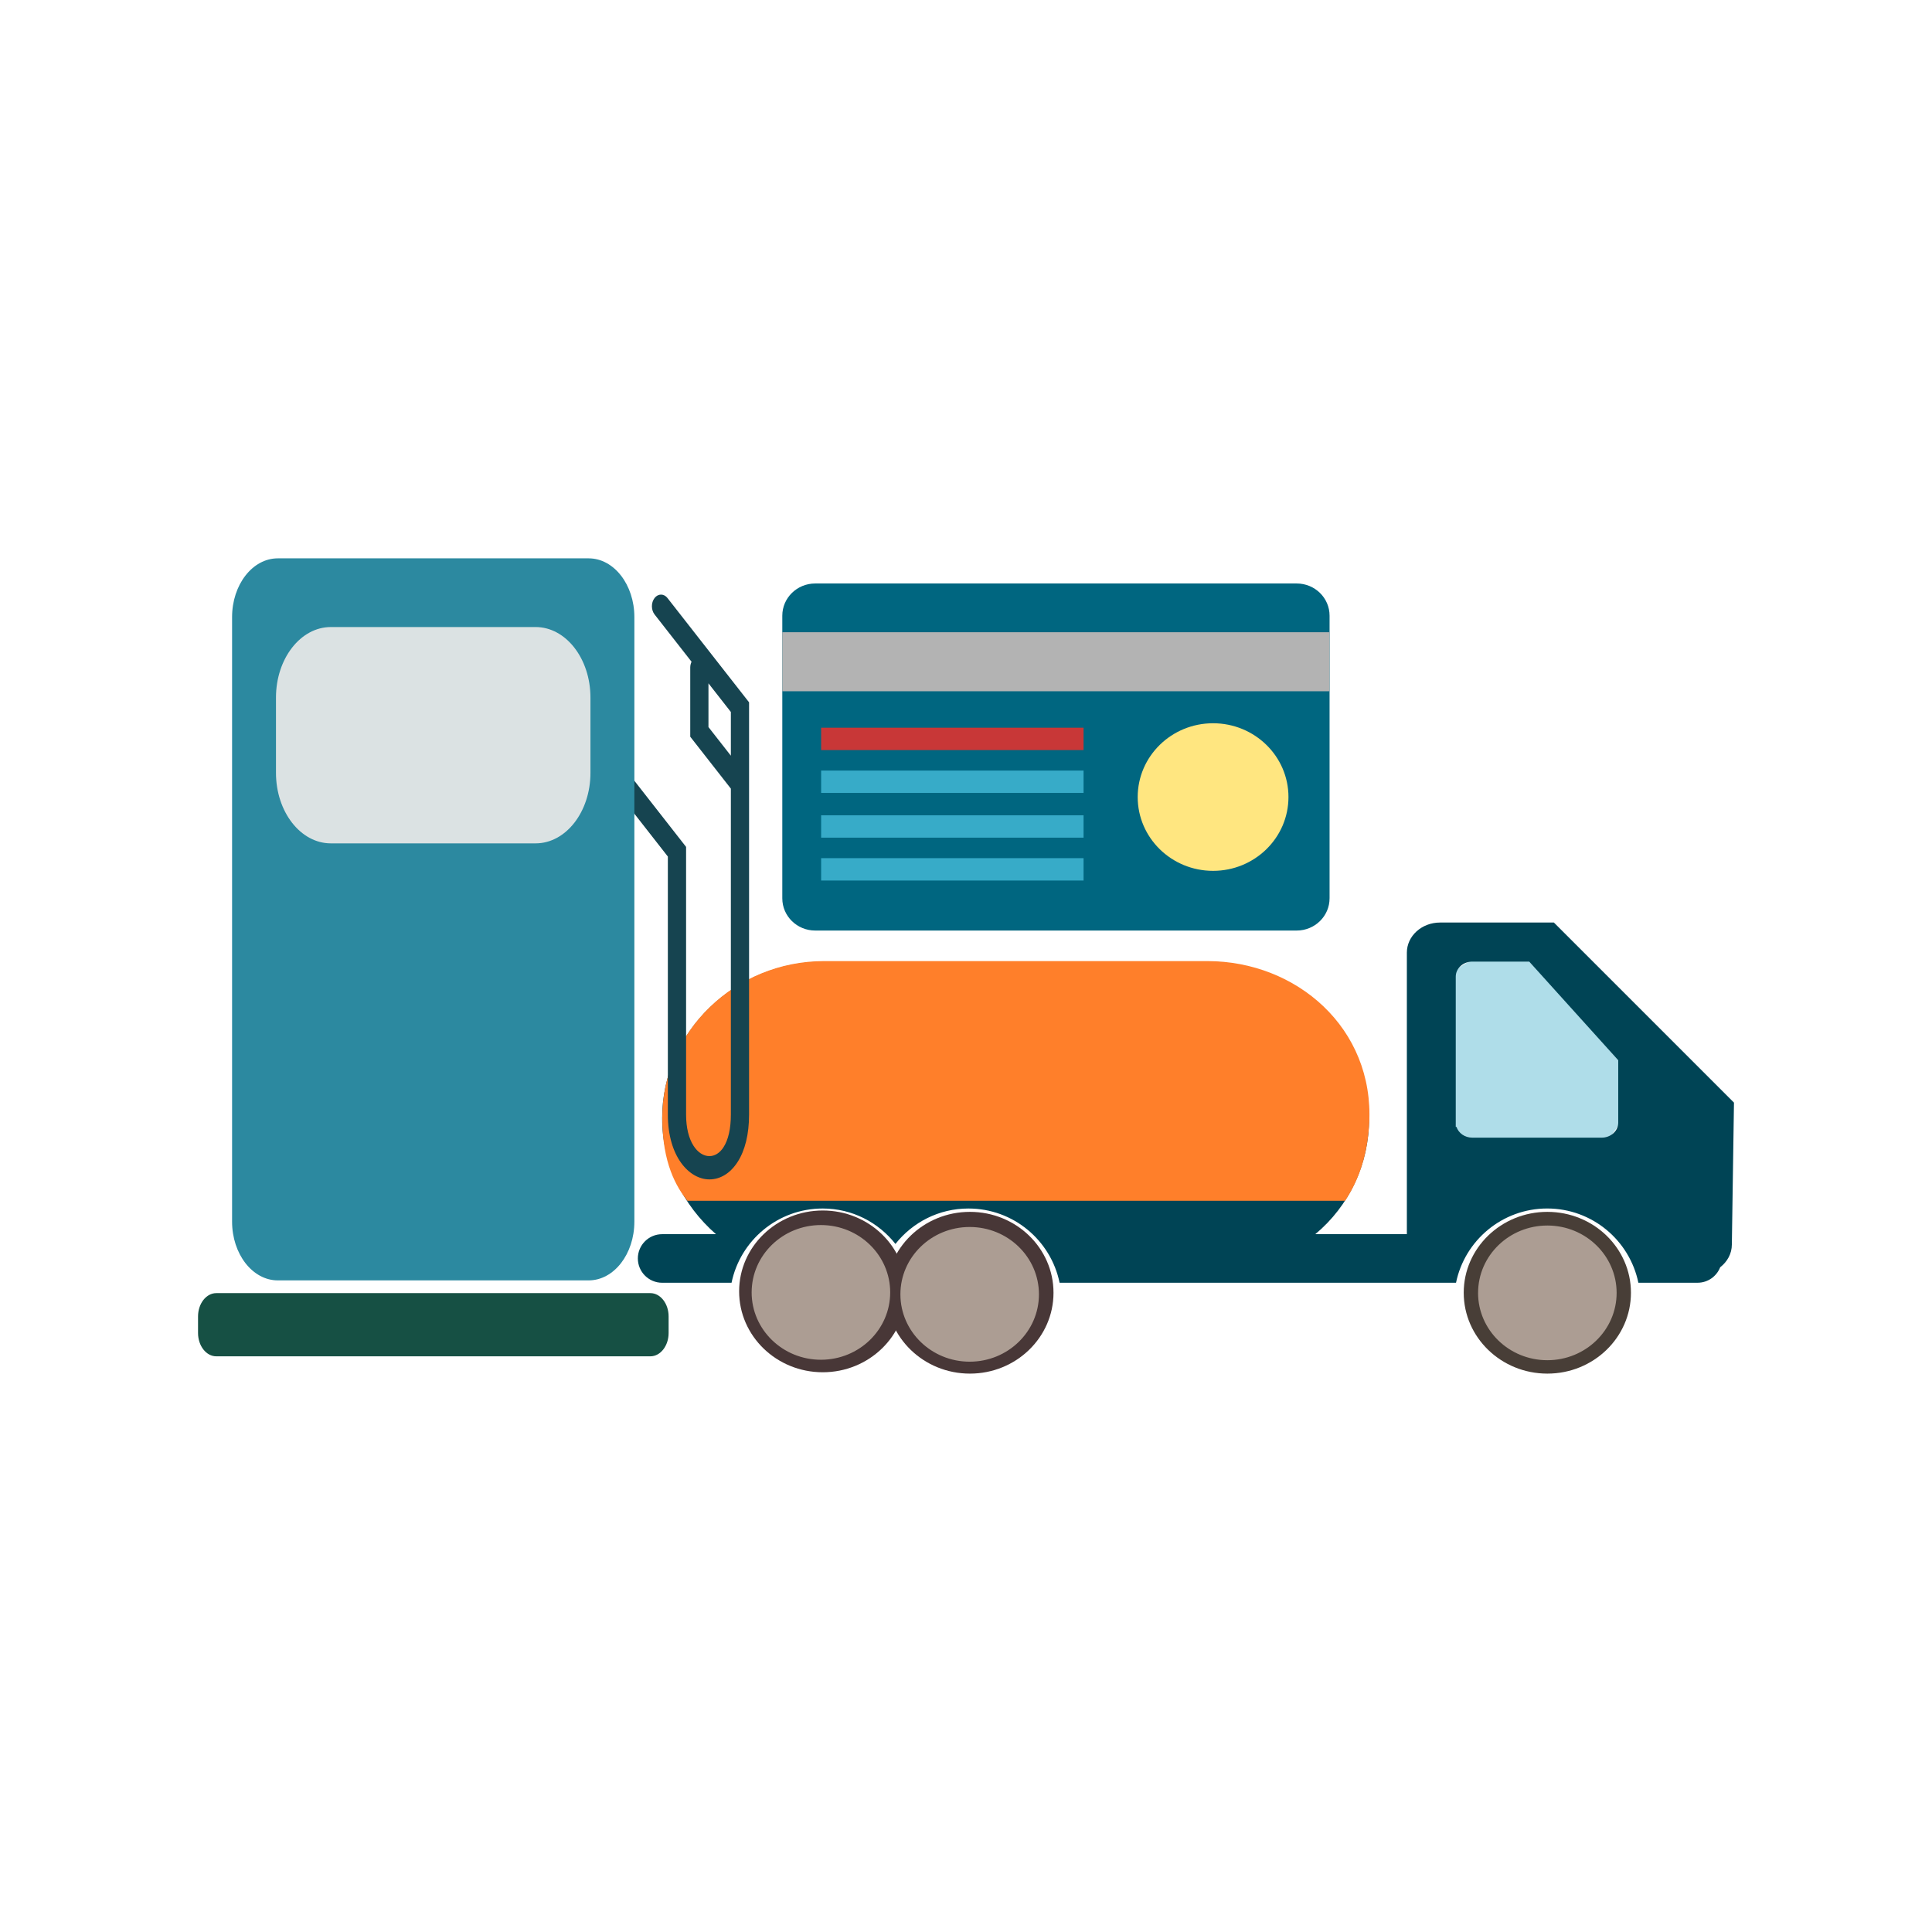
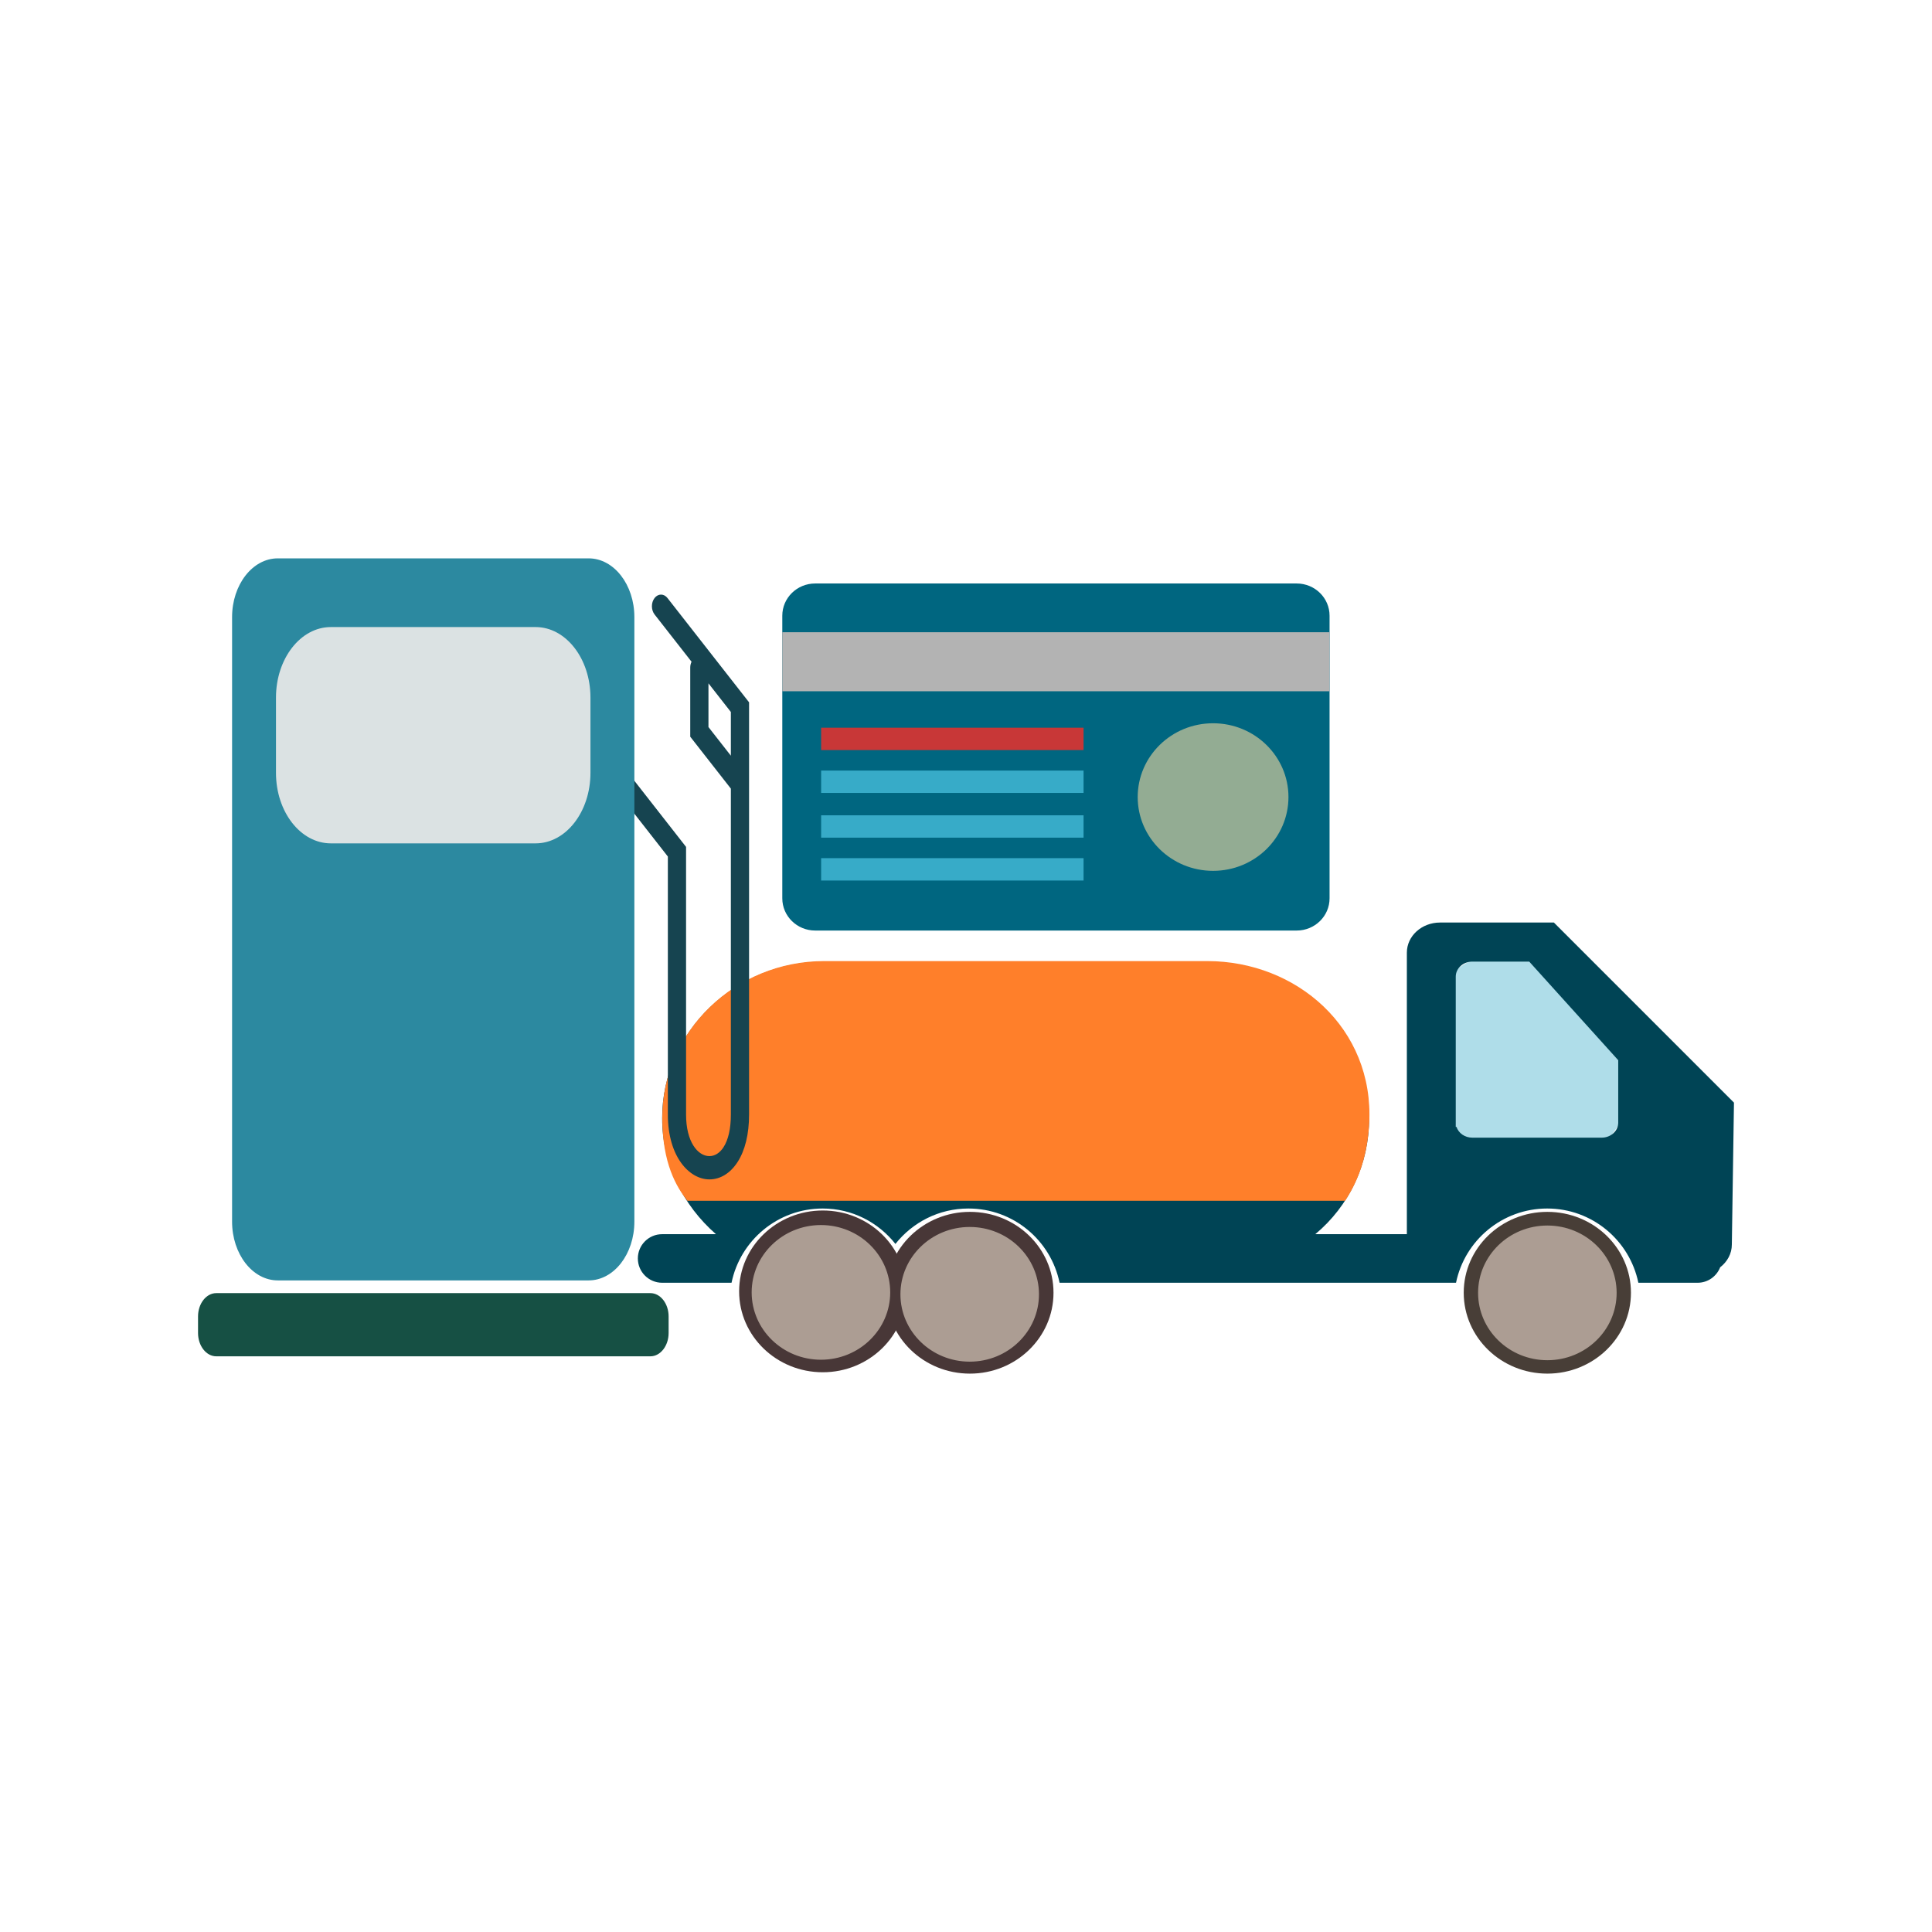
- <svg xmlns="http://www.w3.org/2000/svg" width="1000.01" height="1000">
-   <path d="M688.187 464.983c0 9.203-7.622 16.668-17.02 16.668h-249.22c-9.398 0-17.026-7.46-17.026-16.66V318.68c0-9.206 7.63-16.667 17.03-16.667h249.22c9.4 0 17.02 7.46 17.02 16.668v146.31z" fill="#006680" />
-   <path d="M688.188 327.242H404.92V357.8h283.27v-30.558z" fill="#b3b3b3" />
-   <path d="M666.912 412.56c0 21.095-17.475 38.193-39.02 38.193-21.546 0-39.014-17.098-39.014-38.194 0-21.1 17.468-38.2 39.015-38.2 21.544 0 39.02 17.1 39.02 38.19" fill="#ffe680" />
-   <path d="M560.857 388.238H425.02v-11.58h135.837v11.58z" fill="#c83737" />
-   <path d="M560.857 410.42H425.02v-11.576h135.837v11.575zm0 23.153H425.02v-11.575h135.837v11.575zm0 22.19H425.02v-11.577h135.837v11.578z" fill="#37abc8" />
-   <path d="M728.96 550.58c0-33 26.365-59.756 58.885-59.756 32.52 0 58.884 26.755 58.884 59.757 0 33.01-26.37 59.76-58.89 59.76s-58.888-26.75-58.888-59.75" fill="#afdde9" />
-   <path d="M837.6 581.073c0 4.303-3.84 7.784-8.583 7.784H762.07c-3.878 0-7.144-2.358-8.19-5.58h-.377V505.52c0-4.297 3.83-7.794 8.567-7.794h29.463l46.067 51.037zM804.302 477.51H745.36c-9.476 0-17.163 6.973-17.163 15.58v145.725h-47.4c17.504-14.57 27.904-36.242 27.853-60.063-.096-44.564-37.704-81.026-83.792-81.026h-198.33c-46.078 0-83.797 36.462-83.797 81.026 0 23.79 10.83 45.203 27.86 60.063h-27.86c-6.94 0-12.58 5.625-12.58 12.56 0 6.947 5.64 12.583 12.58 12.583h35.92c4.51-21.93 23.93-38.43 47.19-38.43 15.296 0 28.82 7.21 37.647 18.337 8.83-11.158 22.447-18.336 37.767-18.336 23.27 0 42.677 16.49 47.19 38.42h205.2c4.51-21.93 23.92-38.43 47.19-38.43 23.27 0 42.67 16.5 47.19 38.43h30.665c5.325 0 9.84-3.327 11.68-8 3.673-2.854 6.042-7.04 6.042-11.77l1.1-73.46z" fill="#045" />
-   <path d="M458.743 669.13c0-23.117 19.386-41.866 43.287-41.866 23.894 0 43.267 18.75 43.267 41.865 0 23.11-19.373 41.86-43.267 41.86-23.9 0-43.287-18.75-43.287-41.87" fill="#483737" />
-   <path d="M696.25 621.527c5.452-8.323 11.418-20.78 12.457-39.96 2.68-49.474-37.703-84.103-83.792-84.103h-198.33c-46.078 0-83.797 36.462-83.797 81.026 0 23.79 7.382 35.913 12.99 43.037H696.25z" fill="#ff7f2a" />
-   <path d="M382.576 668.422c0-23.116 19.387-41.865 43.288-41.865 23.893 0 43.266 18.75 43.266 41.865 0 23.116-19.373 41.864-43.266 41.864-23.9 0-43.288-18.748-43.288-41.864" fill="#483737" />
-   <path d="M757.63 669.13c0-23.117 19.387-41.866 43.288-41.866 23.893 0 43.266 18.75 43.266 41.865 0 23.11-19.373 41.86-43.266 41.86-23.9 0-43.288-18.75-43.288-41.87" fill="#483e37" />
-   <path d="M765.064 669.193c0-19.247 16.062-34.858 35.865-34.858 19.79 0 35.84 15.61 35.84 34.858 0 19.247-16.05 34.858-35.85 34.858-19.804 0-35.866-15.61-35.866-34.85m-375.998-.25c0-19.25 16.06-34.86 35.864-34.86 19.795 0 35.846 15.61 35.846 34.86 0 19.248-16.05 34.86-35.848 34.86-19.805 0-35.867-15.61-35.867-34.857m77 1c0-19.25 16.065-34.86 35.868-34.86 19.793 0 35.844 15.61 35.844 34.86 0 19.246-16.05 34.857-35.845 34.857-19.803 0-35.865-15.61-35.865-34.857" fill="#ac9d93" />
-   <path d="M346.078 689.982c0 6.63-4.247 12.052-9.428 12.052H111.934c-5.186 0-9.428-5.423-9.428-12.052v-8.604c0-6.623 4.242-12.052 9.428-12.052H336.65c5.18 0 9.428 5.43 9.428 12.052v8.604" fill="#165044" />
-   <path d="M378.294 391.15l-11.592-14.818V353.7l11.592 14.817v22.633zm-72.93 10.232c0 19.97-12.658 36.155-28.285 36.155H171.49c-15.627 0-28.284-16.186-28.284-36.155V362.81c0-19.957 12.657-36.155 28.284-36.155h105.59c15.626 0 28.284 16.198 28.284 36.155v38.572zm40.116-91.852c-1.843-2.35-4.827-2.35-6.666 0-1.843 2.356-1.843 6.17 0 8.52l19.13 24.46c-.387.885-.67 1.85-.67 2.928v35.884l21.02 26.87v168.734c0 7.23-1.325 13.076-3.823 16.914-1.91 2.953-4.5 4.568-7.27 4.568-6 0-12.08-7.37-12.08-21.482v-138.57l-27.105-34.66v-82.133c0-16.643-10.55-30.13-23.58-30.13H144.15c-13.02 0-23.57 13.487-23.57 30.13v309.88c0 16.642 10.55 30.128 23.57 30.128h160.275c13.03 0 23.58-13.48 23.58-30.12V420.74l17.677 22.61v133.58c0 21.79 11.083 33.533 21.515 33.533 5.63 0 10.78-3.17 14.52-8.912 3.93-6.034 6.005-14.543 6.005-24.62v-213.4l-42.242-54" fill="#164450" />
-   <path d="M323.09 414.404c0 32.95-3.386 59.908-7.517 59.908h-179.18c-4.135 0-7.518-26.96-7.518-59.908V371.63c0-32.92 3.383-59.91 7.518-59.91h179.18c4.13 0 7.517 26.99 7.517 59.91v42.774" fill="#dbe2e3" />
-   <path d="M305.624 400.023c0 20.163-12.706 36.506-28.393 36.506H171.24c-15.688 0-28.394-16.35-28.394-36.51v-38.95c0-20.15 12.706-36.51 28.393-36.51h105.99c15.68 0 28.39 16.354 28.39 36.505zm22.73 2.336v-82.93c0-16.81-10.592-30.43-23.67-30.43H143.786c-13.07 0-23.66 13.614-23.66 30.42v312.89c0 16.805 10.59 30.422 23.66 30.422h160.896c13.08 0 23.67-13.618 23.67-30.423V419.56" fill="#2c89a0" />
+ <svg xmlns="http://www.w3.org/2000/svg" width="1000.01" height="1000" id="fuel" version="1.1">
+   <defs id="defs41" />
+   <g id="g3020">
+     <path id="path3" d="m 688.187,464.983 c 0,9.203 -7.622,16.668 -17.019,16.668 H 421.945 c -9.397,0 -17.025,-7.465 -17.025,-16.668 V 318.681 c 0,-9.207 7.628,-16.668 17.025,-16.668 h 249.223 c 9.397,0 17.019,7.462 17.019,16.668 v 146.302 z" style="fill:#006680" />
+     <path id="path5" d="M 688.188,327.242 H 404.921 v 30.558 h 283.267 v -30.558 z" style="fill:#b3b3b3" />
+     <path style="fill:#93ac93" id="path7" d="m 666.912,412.559 c 0,21.096 -17.474,38.194 -39.019,38.194 -21.548,0 -39.015,-17.098 -39.015,-38.194 0,-21.096 17.468,-38.194 39.015,-38.194 21.544,0 39.019,17.098 39.019,38.194" />
+     <path id="path9" d="M 560.857,388.238 H 425.019 V 376.659 h 135.837 v 11.579 z" style="fill:#c83737" />
+     <path id="path11" d="M 560.857,410.419 H 425.019 v -11.575 h 135.837 v 11.575 z m 0,23.154 H 425.019 v -11.575 h 135.837 v 11.575 z m 0,22.191 H 425.019 v -11.579 h 135.837 v 11.579 z" style="fill:#37abc8" />
+     <g id="g13">
+       <path id="path15" d="m 728.961,550.581 c 0,-33.002 26.364,-59.756 58.884,-59.756 32.52,0 58.884,26.754 58.884,59.756 0,33.002 -26.364,59.756 -58.884,59.756 -32.52,0 -58.884,-26.754 -58.884,-59.756" style="fill:#afdde9" />
+       <path id="path17" d="m 837.6,581.073 c 0,4.303 -3.841,7.785 -8.584,7.785 h -66.946 c -3.878,0 -7.144,-2.358 -8.192,-5.582 h -0.376 v -77.754 c 0,-4.298 3.83,-7.795 8.568,-7.795 h 29.463 l 46.067,51.037 z M 804.302,477.51 h -58.943 c -9.476,0 -17.162,6.973 -17.162,15.58 V 638.815 H 680.798 c 17.503,-14.569 27.903,-36.242 27.852,-60.063 -0.096,-44.564 -37.703,-81.026 -83.792,-81.026 H 426.528 c -46.078,0 -83.797,36.462 -83.797,81.026 0,23.789 10.829,45.203 27.857,60.063 h -27.857 c -6.945,0 -12.58,5.625 -12.58,12.561 0,6.946 5.635,12.582 12.58,12.582 h 35.915 c 4.507,-21.93 23.93,-38.428 47.19,-38.428 15.293,0 28.819,7.21 37.644,18.336 8.831,-11.158 22.448,-18.336 37.768,-18.336 23.27,0 42.677,16.499 47.19,38.428 h 205.201 c 4.512,-21.93 23.92,-38.428 47.19,-38.428 23.27,0 42.672,16.499 47.19,38.428 h 30.666 c 5.323,0 9.841,-3.325 11.678,-7.999 3.674,-2.853 6.043,-7.038 6.043,-11.771 l 1.101,-73.462 z" style="fill:#004455" />
+       <path id="path19" d="m 458.743,669.129 c 0,-23.116 19.387,-41.865 43.287,-41.865 23.894,0 43.267,18.749 43.267,41.865 0,23.116 -19.373,41.865 -43.267,41.865 -23.901,0 -43.287,-18.749 -43.287,-41.865" style="fill:#483737" />
+       <path id="path21" d="m 696.251,621.527 c 5.451,-8.323 11.417,-20.778 12.455,-39.961 2.679,-49.473 -37.703,-84.102 -83.792,-84.102 H 426.585 c -46.078,0 -83.797,36.462 -83.797,81.026 0,23.789 7.383,35.913 12.989,43.037 h 340.474 z" style="fill:#ff7f2a" />
+       <path id="path23" d="m 382.576,668.422 c 0,-23.116 19.387,-41.865 43.287,-41.865 23.894,0 43.267,18.749 43.267,41.865 0,23.116 -19.373,41.865 -43.267,41.865 -23.901,0 -43.287,-18.749 -43.287,-41.865" style="fill:#483737" />
+       <path id="path25" d="m 757.63,669.129 c 0,-23.116 19.387,-41.865 43.287,-41.865 23.894,0 43.267,18.749 43.267,41.865 0,23.116 -19.373,41.865 -43.267,41.865 -23.901,0 -43.287,-18.749 -43.287,-41.865" style="fill:#483e37" />
+       <path id="path27" d="m 765.064,669.193 c 0,-19.247 16.062,-34.858 35.864,-34.858 19.797,0 35.847,15.611 35.847,34.858 0,19.247 -16.051,34.858 -35.847,34.858 -19.802,0 -35.864,-15.611 -35.864,-34.858 m -376,-0.25 c 0,-19.247 16.062,-34.858 35.864,-34.858 19.797,0 35.847,15.611 35.847,34.858 0,19.247 -16.051,34.858 -35.847,34.858 -19.802,0 -35.864,-15.611 -35.864,-34.858 m 77,1 c 0,-19.247 16.062,-34.858 35.864,-34.858 19.797,0 35.847,15.611 35.847,34.858 0,19.247 -16.051,34.858 -35.847,34.858 -19.802,0 -35.864,-15.611 -35.864,-34.858" style="fill:#ac9d93" />
+     </g>
+     <g id="g29">
+       <path id="path31" d="m 346.078,689.982 c 0,6.628 -4.247,12.052 -9.428,12.052 H 111.934 c -5.185,0 -9.428,-5.423 -9.428,-12.052 v -8.605 c 0,-6.622 4.243,-12.052 9.428,-12.052 h 224.717 c 5.181,0 9.428,5.429 9.428,12.052 v 8.605" style="fill:#165044" />
+       <path id="path33" d="m 378.294,391.15 -11.592,-14.818 v -22.633 l 11.592,14.818 v 22.633 z m -72.93,10.232 c 0,19.97 -12.657,36.155 -28.284,36.155 H 171.495 c -15.627,0 -28.284,-16.185 -28.284,-36.155 v -38.571 c 0,-19.958 12.657,-36.155 28.284,-36.155 h 105.584 c 15.627,0 28.284,16.197 28.284,36.155 v 38.571 z m 40.116,-91.852 c -1.843,-2.35 -4.827,-2.35 -6.666,0 -1.843,2.356 -1.843,6.17 0,8.521 l 19.129,24.459 c -0.387,0.886 -0.669,1.85 -0.669,2.929 v 35.884 l 21.02,26.869 v 168.735 c 0,7.231 -1.325,13.076 -3.823,16.914 -1.914,2.953 -4.502,4.568 -7.274,4.568 -6.001,0 -12.087,-7.37 -12.087,-21.482 V 438.356 L 328.005,403.695 V 321.563 c 0,-16.643 -10.55,-30.129 -23.579,-30.129 h -160.276 c -13.02,0 -23.57,13.486 -23.57,30.129 v 309.878 c 0,16.643 10.55,30.129 23.57,30.129 h 160.276 c 13.03,0 23.579,-13.486 23.579,-30.129 V 420.737 l 17.678,22.609 v 133.58 c 0,21.789 11.083,33.534 21.515,33.534 5.629,0 10.781,-3.17 14.519,-8.912 3.931,-6.038 6.006,-14.546 6.006,-24.622 V 363.527 l -42.242,-53.997" style="fill:#164450" />
+       <path id="path35" d="m 323.09,414.404 c 0,32.949 -3.387,59.908 -7.518,59.908 H 136.393 c -4.135,0 -7.518,-26.959 -7.518,-59.908 v -42.775 c 0,-32.92 3.383,-59.909 7.518,-59.909 h 179.18 c 4.131,0 7.518,26.989 7.518,59.909 v 42.775" style="fill:#dbe2e3" />
+       <path id="path37" d="m 305.624,400.023 c 0,20.164 -12.706,36.507 -28.393,36.507 H 171.239 c -15.687,0 -28.393,-16.343 -28.393,-36.507 v -38.946 c 0,-20.152 12.706,-36.506 28.393,-36.506 h 105.992 c 15.687,0 28.393,16.355 28.393,36.506 z m 22.729,2.336 v -82.931 c 0,-16.805 -10.591,-30.422 -23.671,-30.422 H 143.787 c -13.07,0 -23.661,13.617 -23.661,30.422 v 312.891 c 0,16.805 10.591,30.422 23.661,30.422 h 160.895 c 13.08,0 23.671,-13.617 23.671,-30.422 V 419.566" style="fill:#2c89a0" />
+     </g>
+   </g>
</svg>
